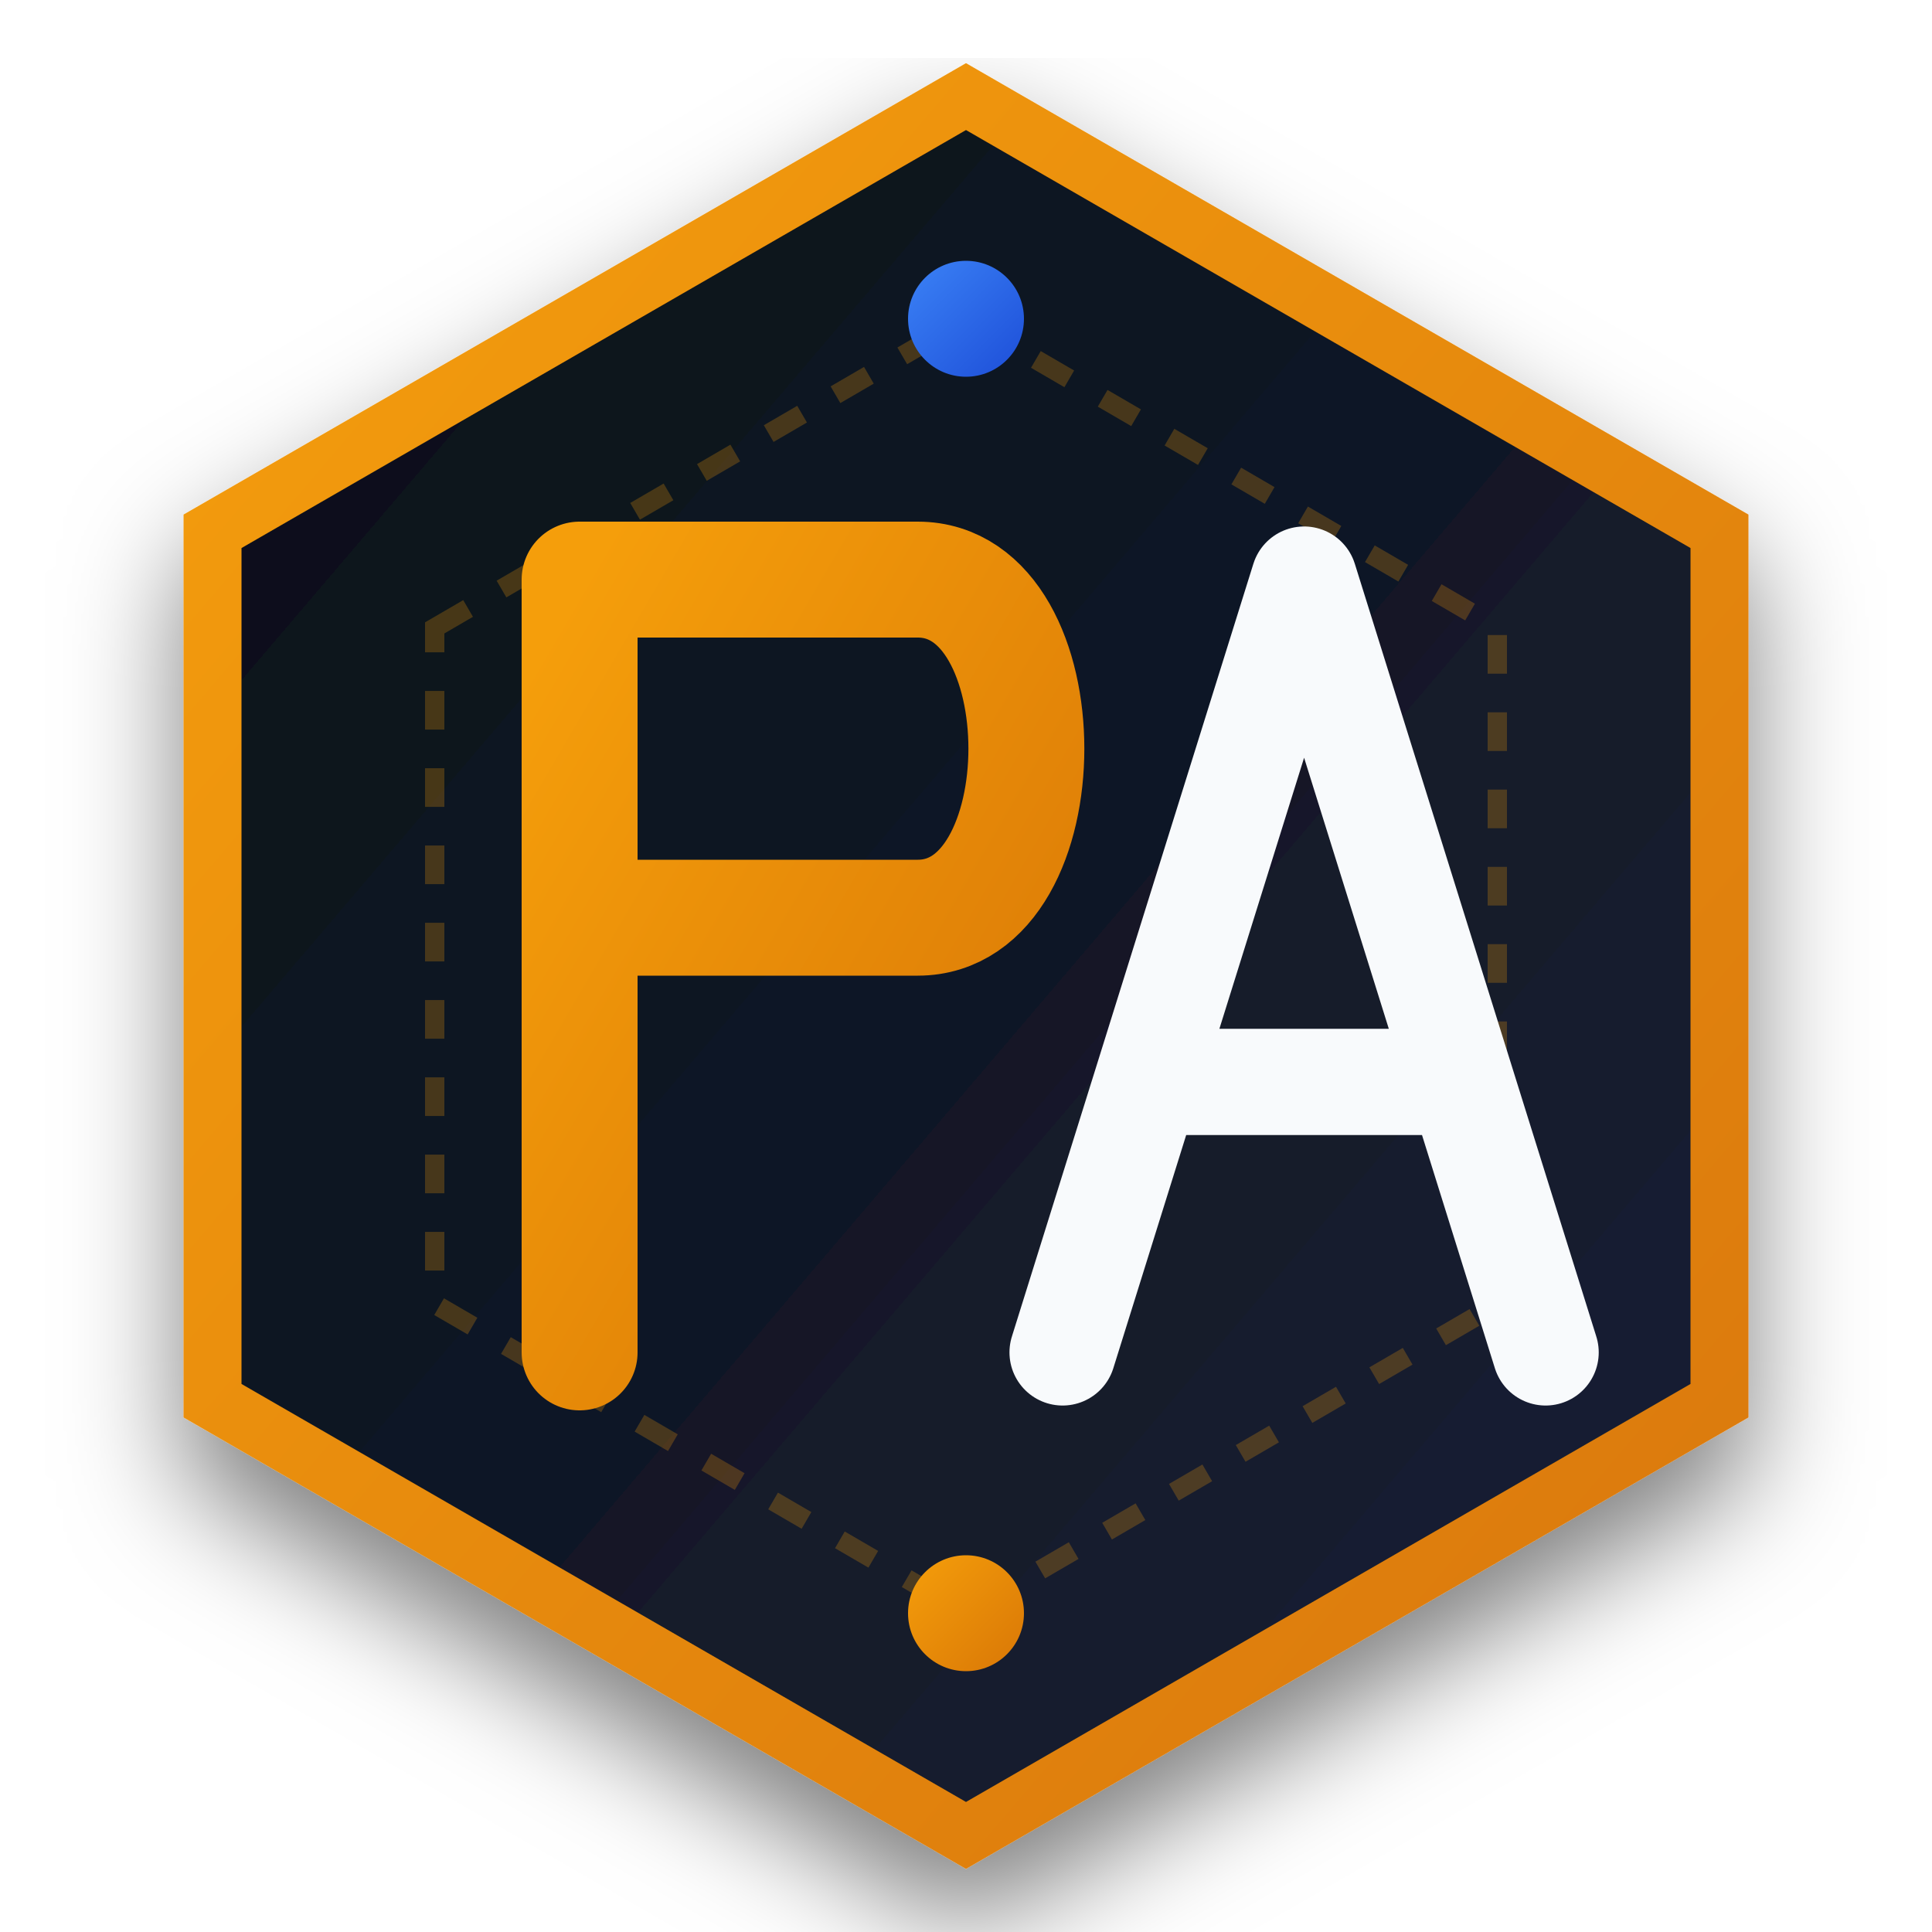
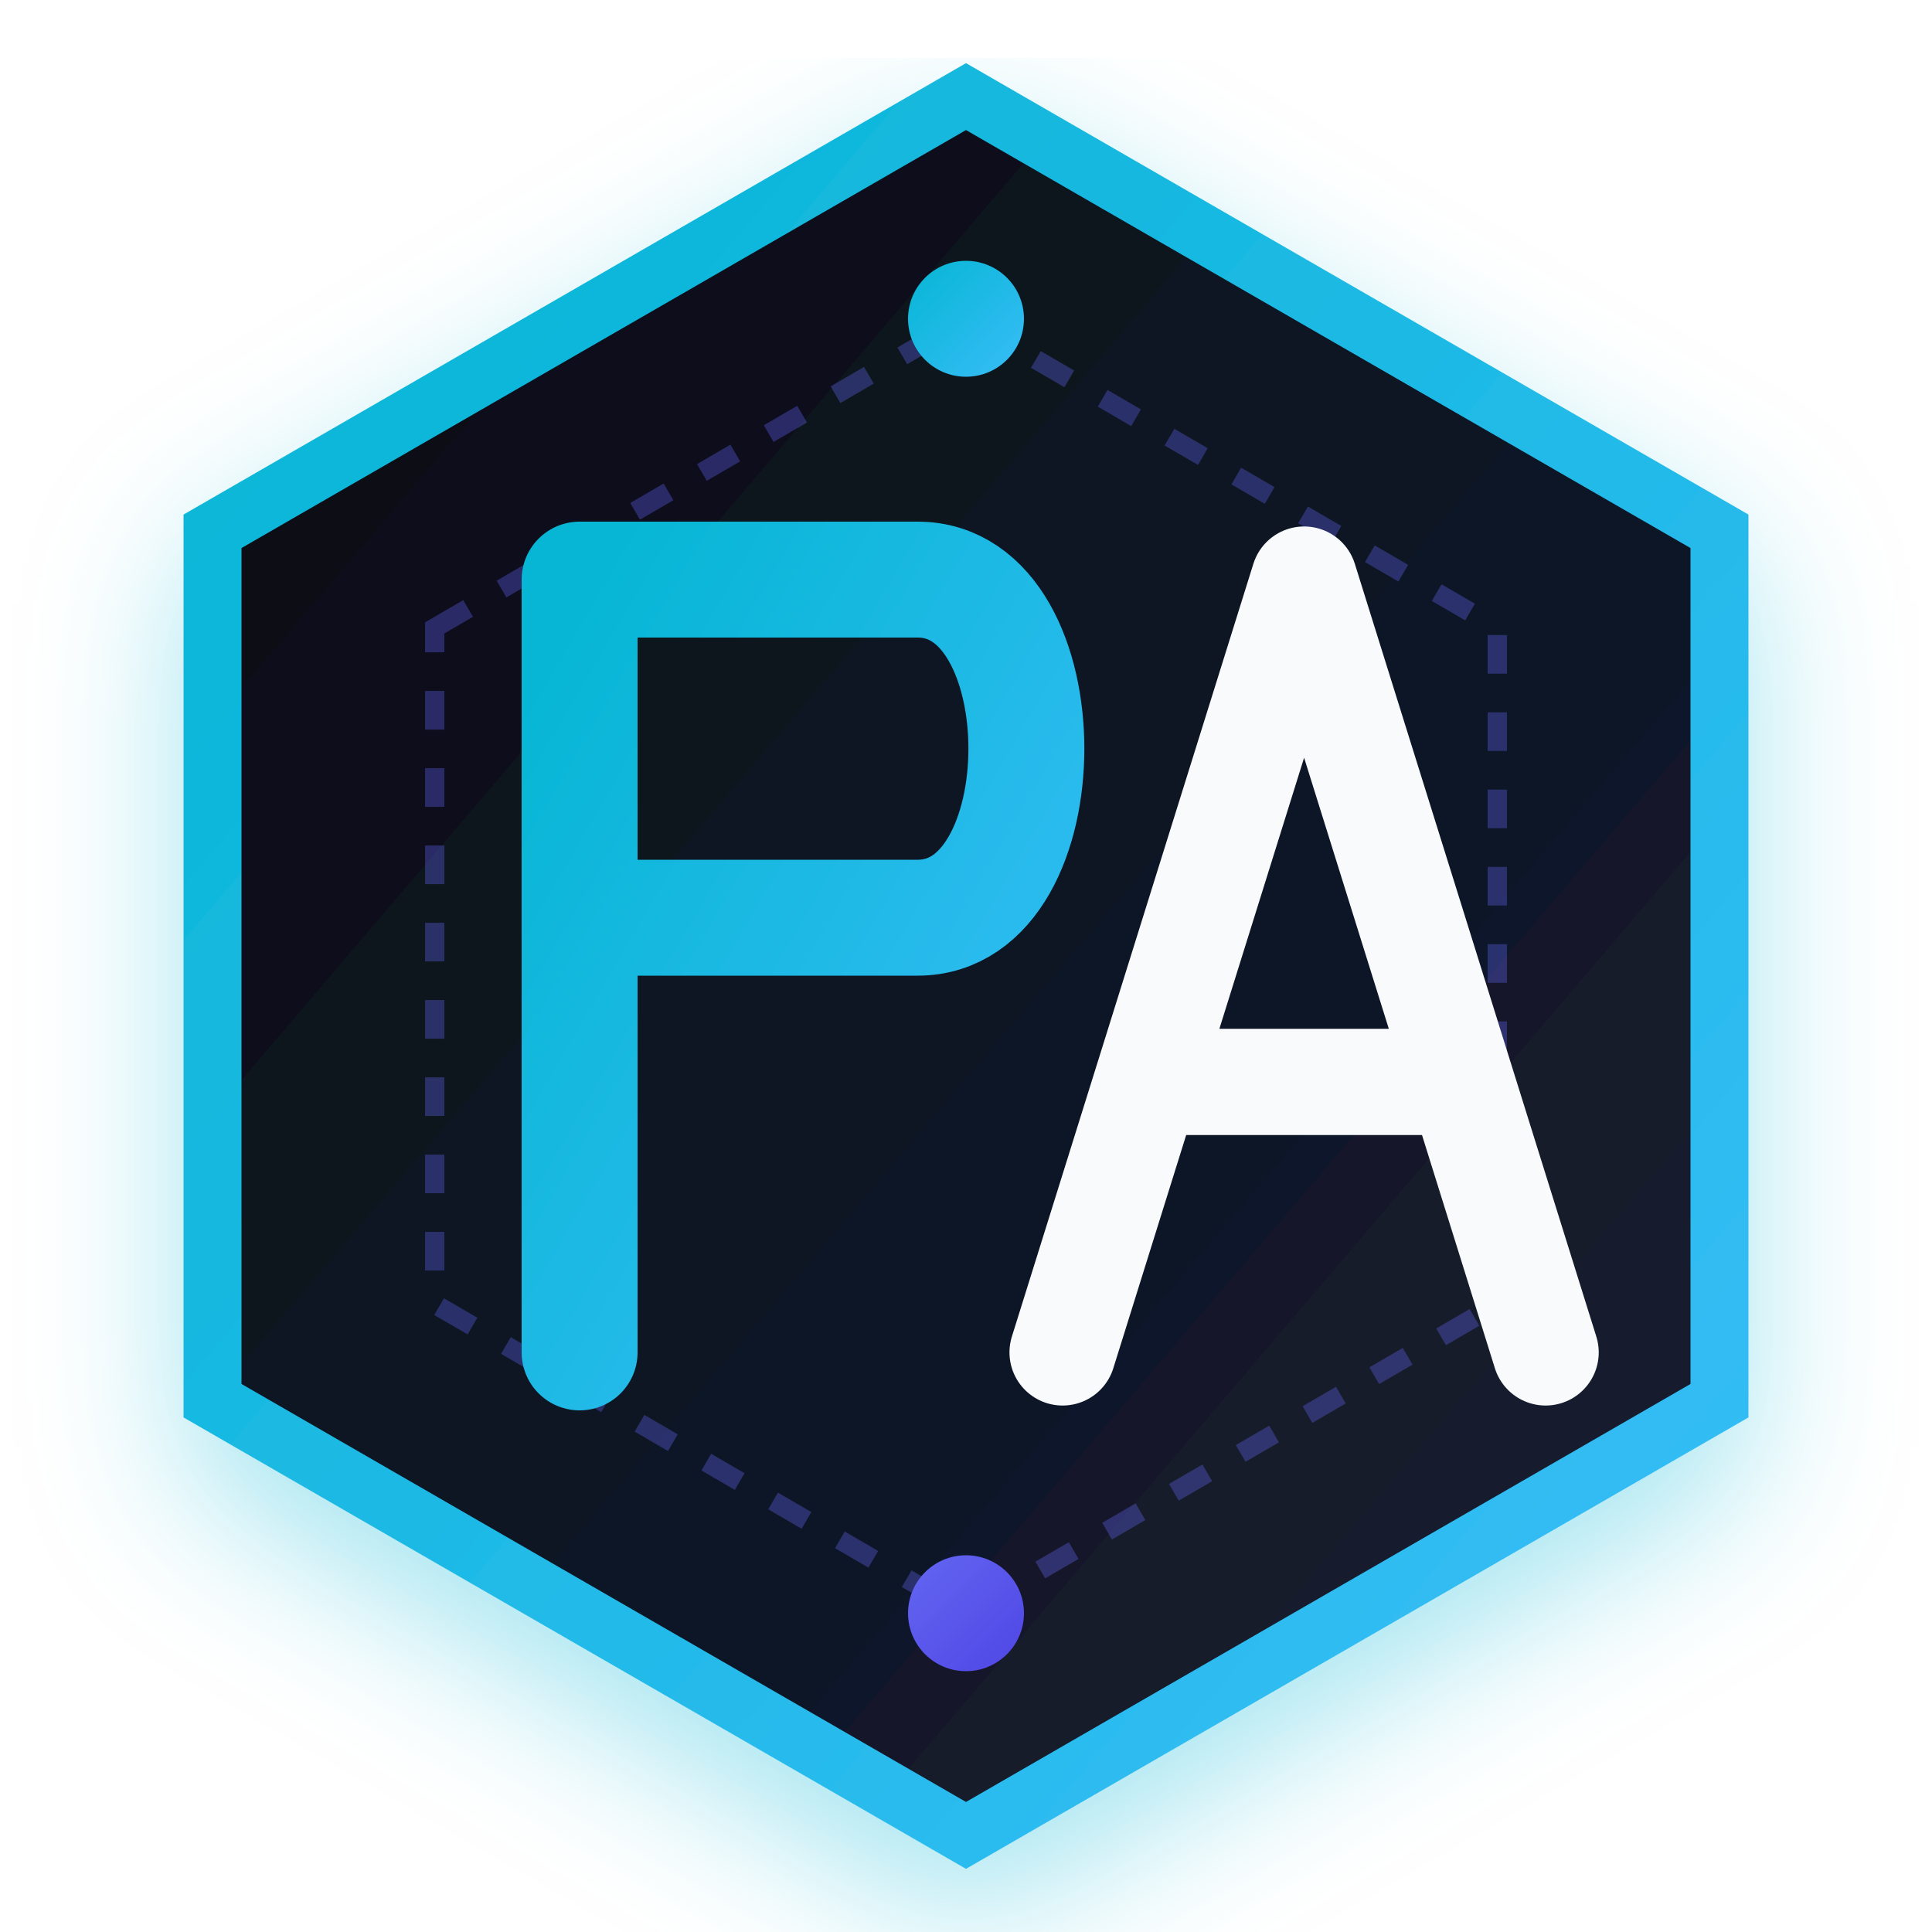
<svg xmlns="http://www.w3.org/2000/svg" viewBox="0 0 200 200" width="200" height="200">
  <defs>
    <linearGradient id="bgGrad" x1="0%" y1="0%" x2="100%" y2="100%">
-       <stop offset="0%" stop-color="#0A0E17" />
-       <stop offset="100%" stop-color="#182236" />
+       <stop offset="0%" stop-color="#080C14" />
+       <stop offset="100%" stop-color="#161F33" />
    </linearGradient>
-     <linearGradient id="amberGrad" x1="0%" y1="0%" x2="100%" y2="100%">
-       <stop offset="0%" stop-color="#F59E0B" />
-       <stop offset="100%" stop-color="#D97706" />
+     <linearGradient id="indigoGrad" x1="0%" y1="0%" x2="100%" y2="100%">
+       <stop offset="0%" stop-color="#6366F1" />
+       <stop offset="100%" stop-color="#4F46E5" />
    </linearGradient>
-     <linearGradient id="blueGrad" x1="0%" y1="0%" x2="100%" y2="100%">
-       <stop offset="0%" stop-color="#3B82F6" />
-       <stop offset="100%" stop-color="#1D4ED8" />
+     <linearGradient id="cyanGrad" x1="0%" y1="0%" x2="100%" y2="100%">
+       <stop offset="0%" stop-color="#06B6D4" />
+       <stop offset="100%" stop-color="#38BDF8" />
    </linearGradient>
    <filter id="shadow" x="-20%" y="-20%" width="140%" height="140%">
-       <feDropShadow dx="0" dy="6" stdDeviation="6" flood-color="#000000" flood-opacity="0.5" />
+       <feDropShadow dx="0" dy="6" stdDeviation="8" flood-color="#06B6D4" flood-opacity="0.35" />
    </filter>
  </defs>
-   <polygon points="100,10 178,55 178,145 100,190 22,145 22,55" fill="url(#bgGrad)" stroke="url(#amberGrad)" stroke-width="6" filter="url(#shadow)" />
-   <path d="M45,65 L100,33 L155,65 L155,135 L100,167 L45,135 Z" fill="none" stroke="rgba(245, 158, 11, 0.25)" stroke-width="2" stroke-dasharray="4,4" />
-   <path d="M60,60 L60,140 M60,60 L95,60 C110,60 110,95 95,95 L60,95" fill="none" stroke="url(#amberGrad)" stroke-width="12" stroke-linecap="round" stroke-linejoin="round" />
+   <polygon points="100,10 178,55 178,145 100,190 22,145 22,55" fill="url(#bgGrad)" stroke="url(#cyanGrad)" stroke-width="6" filter="url(#shadow)" />
+   <path d="M45,65 L100,33 L155,65 L155,135 L100,167 L45,135 Z" fill="none" stroke="rgba(99, 102, 241, 0.35)" stroke-width="2" stroke-dasharray="4,4" />
+   <path d="M60,60 L60,140 M60,60 L95,60 C110,60 110,95 95,95 L60,95" fill="none" stroke="url(#cyanGrad)" stroke-width="12" stroke-linecap="round" stroke-linejoin="round" />
  <path d="M110,140 L135,60 L160,140 M120,112 L150,112" fill="none" stroke="#F8FAFC" stroke-width="11" stroke-linecap="round" stroke-linejoin="round" />
-   <circle cx="100" cy="33" r="6" fill="url(#blueGrad)" />
-   <circle cx="100" cy="167" r="6" fill="url(#amberGrad)" />
+   <circle cx="100" cy="33" r="6" fill="url(#cyanGrad)" />
+   <circle cx="100" cy="167" r="6" fill="url(#indigoGrad)" />
</svg>
